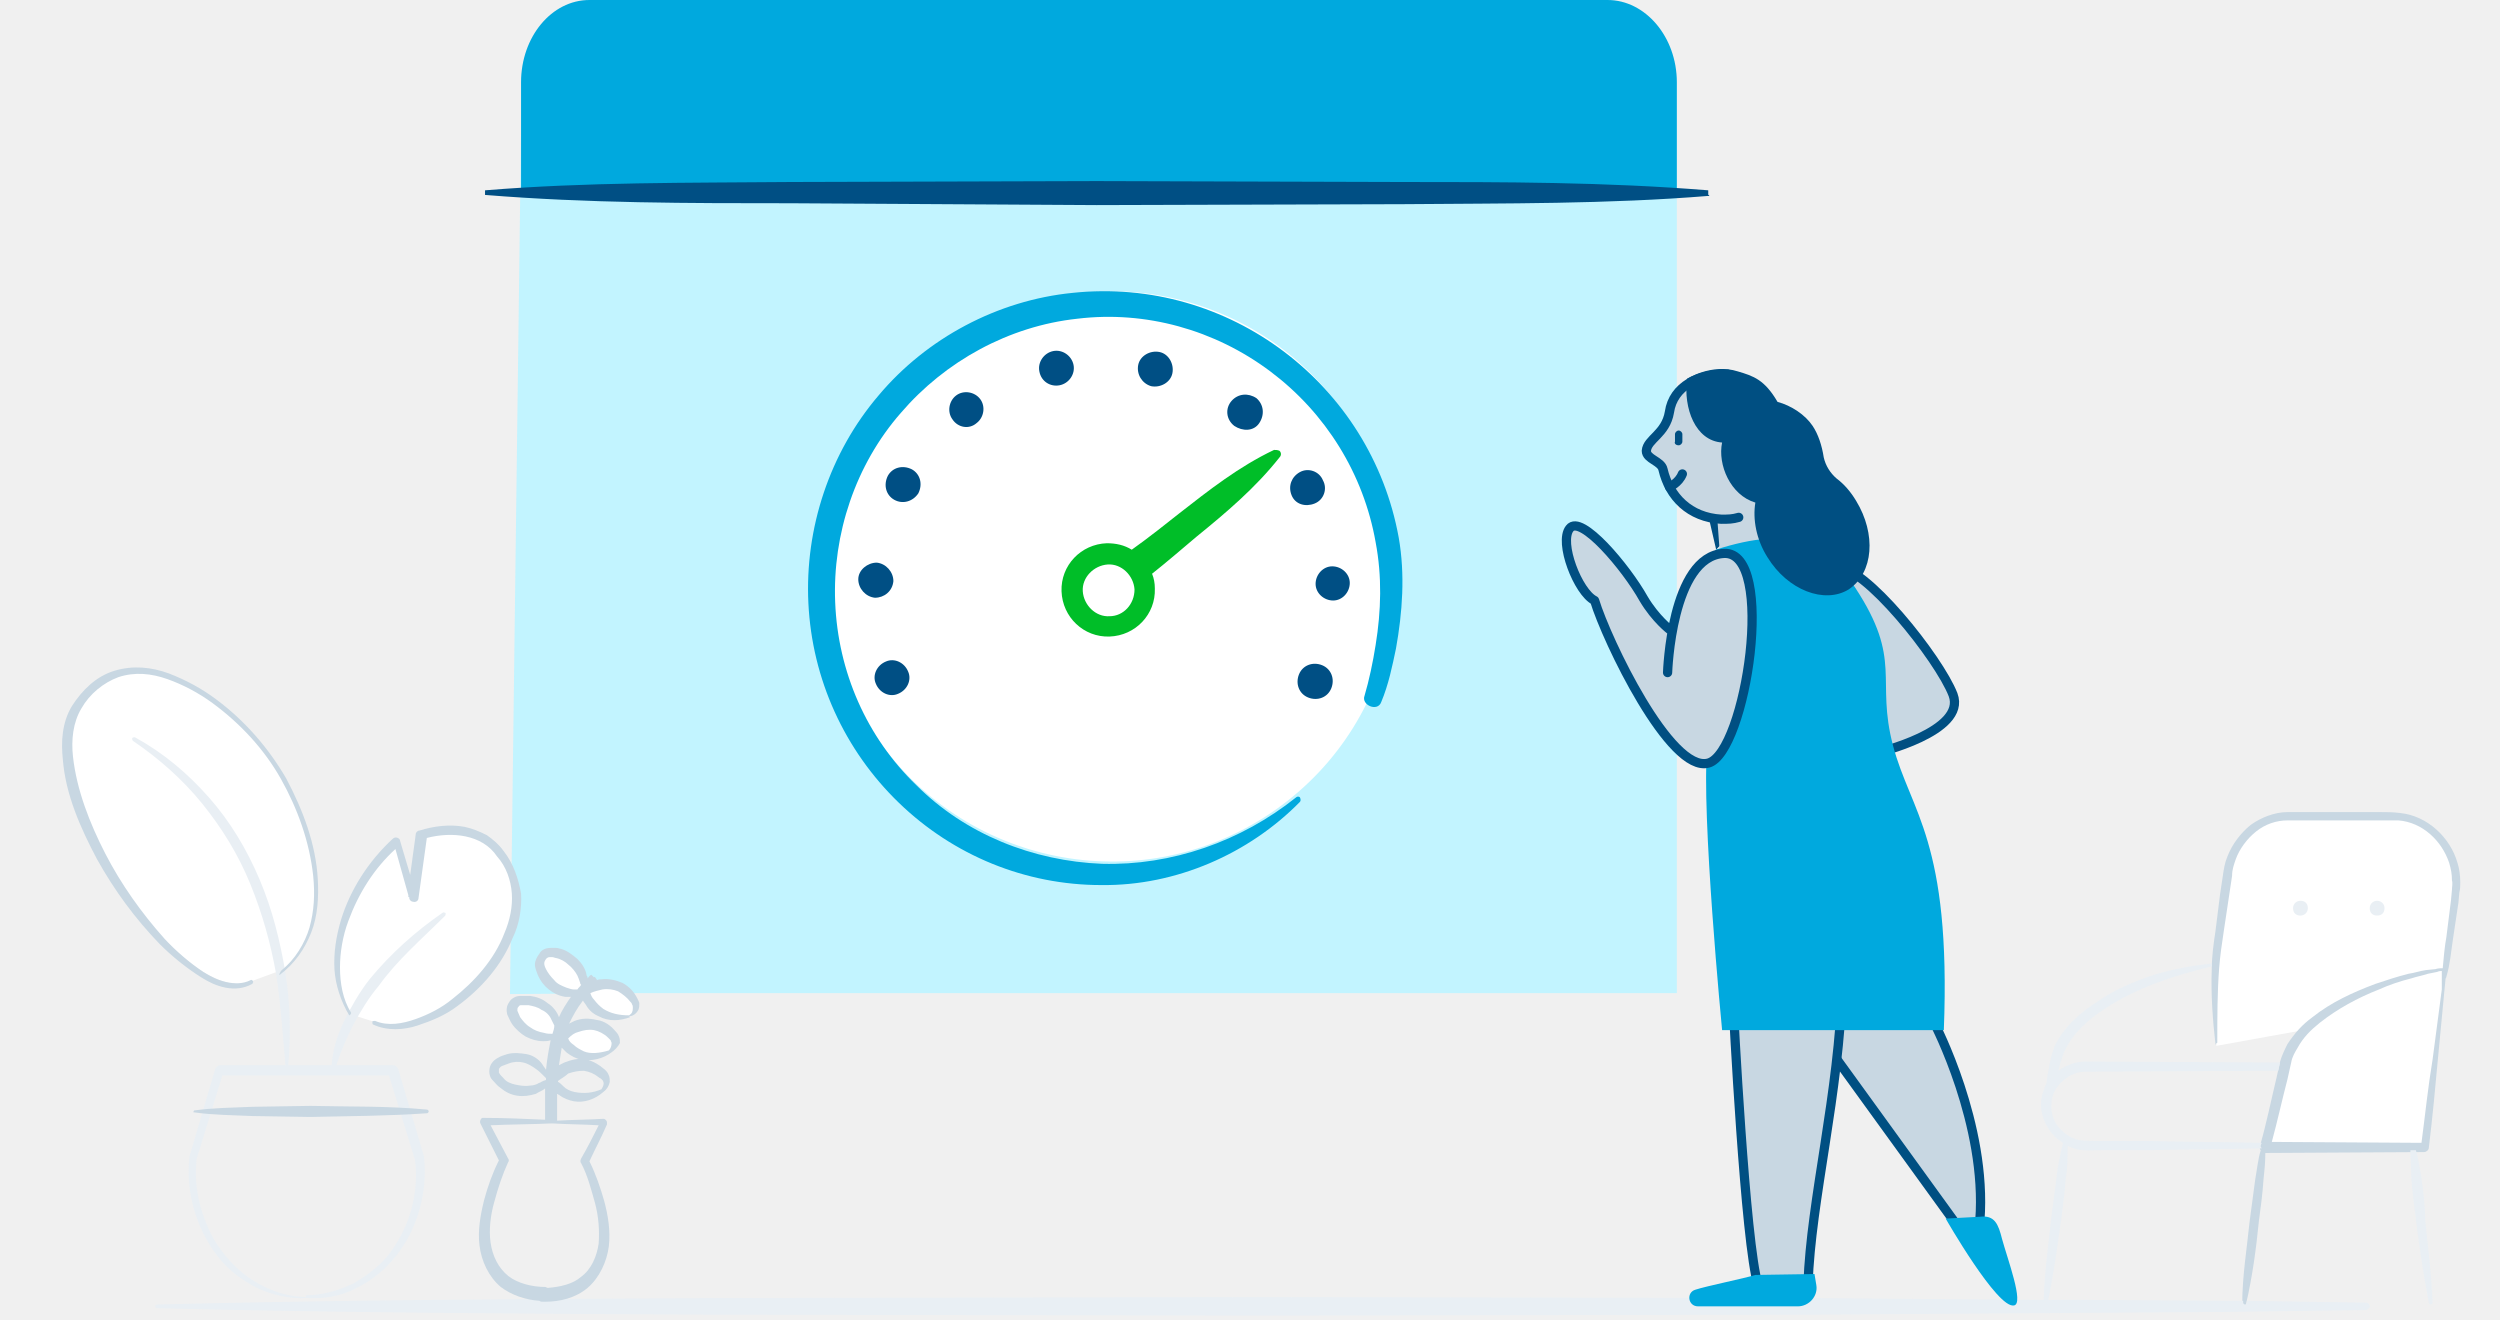
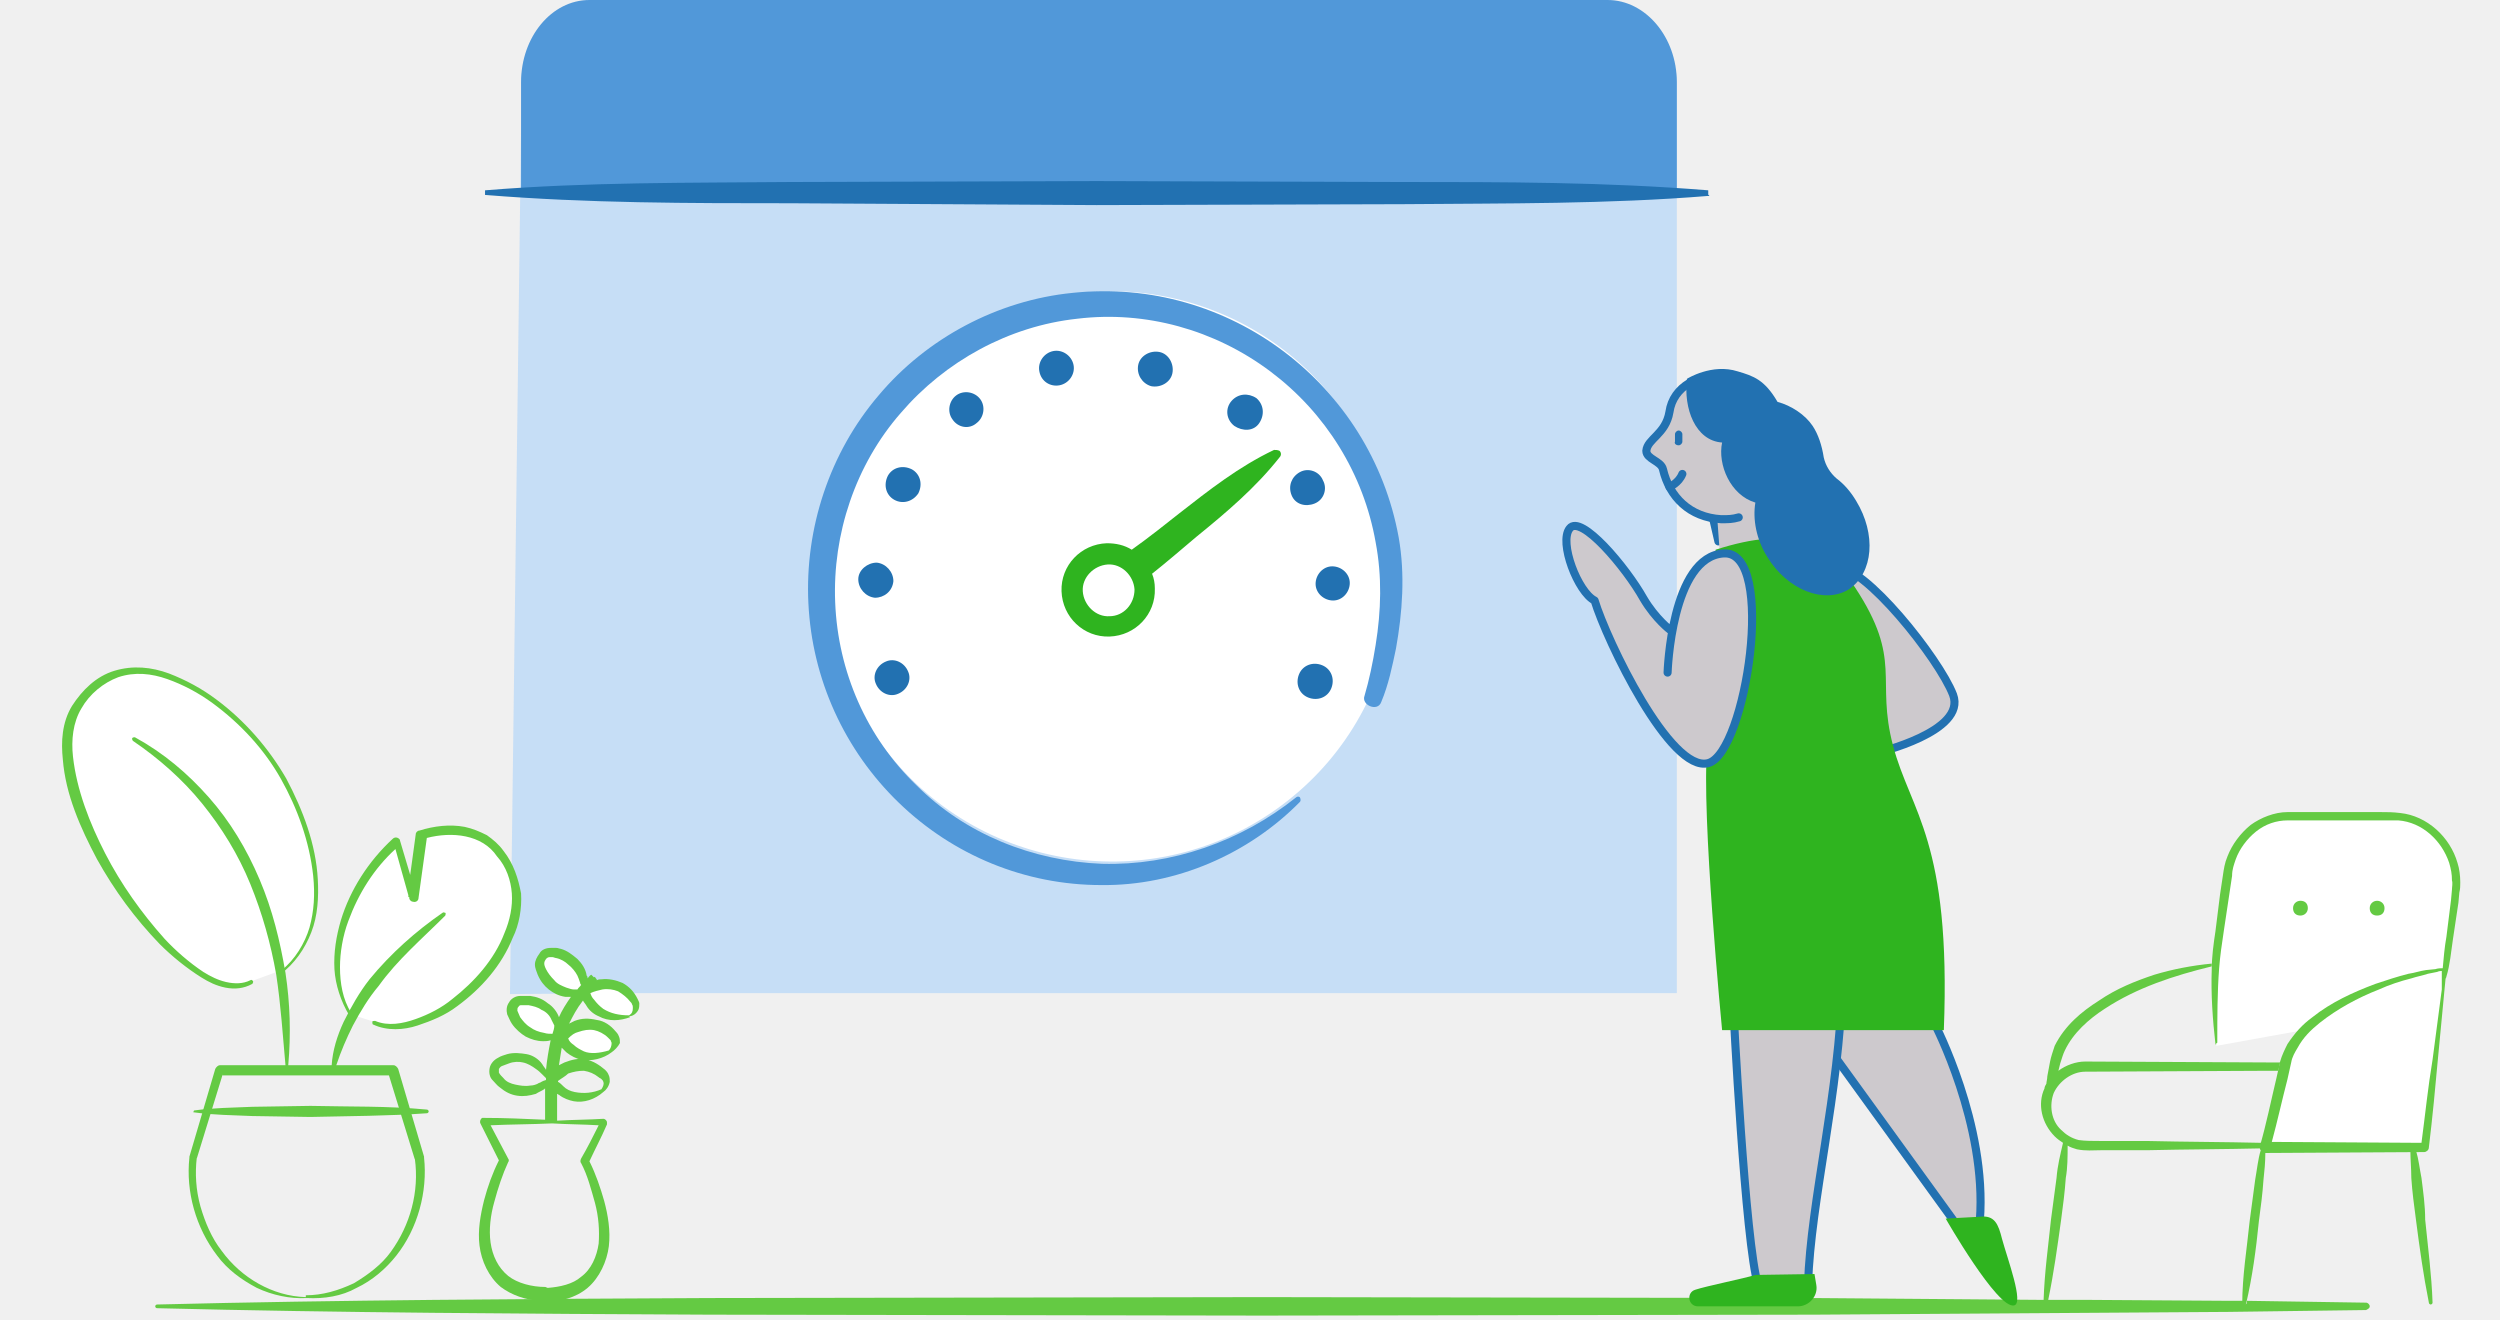
<svg xmlns="http://www.w3.org/2000/svg" id="jetpack-performance" viewBox="0 0 270.6 142.8">
-   <style>.st1{fill:#fff}.st2{fill:#00a9de}.st5,.st7{fill:#c8d7e2}.st7{stroke:#004f82;stroke-linecap:round;stroke-linejoin:round;stroke-miterlimit:10}.st10{fill:#004f82}</style>
-   <path d="M55.2 107.6l1.2-93.8V9.1c0-4.1 3.3-7.5 7.5-7.5H174c4.1 0 7.5 3.3 7.5 7.5v98.4H67.7" fill="#c2f4ff" />
-   <ellipse transform="rotate(-35.101 120.26 62.439)" class="st1" cx="120.3" cy="62.4" rx="30.8" ry="30.9" />
-   <path class="st2" d="M56.4 21.2V8.9C56.4 4 59.7 0 63.8 0H174c4.1 0 7.5 4 7.5 8.9v12.3H56.4zm59.7 10.5c-8.1.8-15.8 4.9-21 11.1-5.3 6.2-8 14.4-7.6 22.5.4 8.2 3.9 15.9 9.8 21.6 5.9 5.7 13.7 8.9 21.9 8.9 8.1.1 16-3.4 21.5-9 .1-.1.1-.3 0-.5-.1-.1-.3-.1-.4 0-6 4.8-13.5 7.4-21 7.2-7.5-.3-14.8-3.2-20.1-8.5-5.4-5.2-8.5-12.3-8.8-19.8-.3-7.4 2.2-14.9 7.1-20.5 4.8-5.6 11.7-9.4 19.1-10.2 7.4-.9 14.9 1.2 20.9 5.7 6 4.5 10.1 11.1 11.4 18.5.7 3.7.6 7.4 0 11.1-.3 1.9-.7 3.8-1.2 5.5-.4 1 1.4 1.8 1.8.7.8-1.9 1.2-3.9 1.6-5.8.7-3.9 1-8 .3-12-3-16.6-18.4-28.3-35.3-26.5z" />
-   <path d="M185 21.2c-11 .9-22 .8-33.1.9l-33.2.1-33.1-.2c-11 0-22 0-33.1-.9v-.5c11-.9 22-.8 33.1-.9l33.1-.1 33.1.1c11 0 22 0 33.1.9v.5h.1zM98.3 72.7c-.4-1-1.5-1.5-2.4-1.1-1 .4-1.5 1.5-1.1 2.4.4 1 1.5 1.5 2.4 1.1 1-.4 1.5-1.5 1.1-2.4zm-3.6-8c-1-.1-1.8-1-1.8-2s1-1.8 2-1.8c1 .1 1.8 1 1.8 2-.1 1.1-1 1.8-2 1.8zm2.1-10.6c-.9-.5-1.2-1.6-.7-2.6.5-.9 1.6-1.2 2.6-.7.9.5 1.2 1.6.7 2.6-.6.9-1.7 1.2-2.6.7zm6.3-8.7c-.6-.8-.4-2 .4-2.6.8-.6 2-.4 2.6.4.6.8.4 2-.4 2.6-.8.7-2 .5-2.6-.4zm9.4-5.2c-.2-1 .5-2 1.5-2.2 1-.2 2 .5 2.2 1.5.2 1-.5 2-1.5 2.2-1 .2-2-.4-2.2-1.5zm10.7-.7c.2-1 1.3-1.6 2.3-1.4s1.6 1.3 1.4 2.3c-.2 1-1.3 1.6-2.3 1.4a2 2 0 0 1-1.4-2.3zm10.1 3.9c.7-.8 1.8-.9 2.7-.3.8.7.9 1.8.3 2.7s-1.8.9-2.7.3c-.9-.7-1-1.9-.3-2.7zm7.4 7.7c.9-.5 2.1-.1 2.5.9.5.9.1 2.1-.9 2.5s-2.1.1-2.5-.9 0-2 .9-2.5zm3.5 10.2c1 0 1.9.8 1.9 1.8s-.8 1.9-1.8 1.9-1.9-.8-1.9-1.8.8-1.9 1.8-1.9zM143.1 72c1 .4 1.4 1.5 1 2.5s-1.5 1.4-2.5 1c-1-.4-1.4-1.5-1-2.5.4-1 1.5-1.4 2.5-1z" fill="#004f84" />
-   <path d="M138.5 48.8c-.2-.1-.4-.1-.6-.1-3.8 1.8-7.1 4.4-10.3 6.9-1 .8-3.4 2.7-5.1 3.9-.8-.5-1.7-.7-2.7-.7-2.8.1-5 2.4-4.9 5.2.1 2.8 2.4 5 5.2 4.9s5-2.4 4.9-5.2c0-.6-.1-1.1-.3-1.6 1.4-1.1 3.5-2.9 4.8-4 3.2-2.6 6.4-5.3 9-8.6.2-.2.2-.5 0-.7zm-18.4 17.9c-1.5.1-2.8-1.2-2.9-2.7-.1-1.5 1.2-2.8 2.7-2.9 1.5-.1 2.8 1.2 2.9 2.7 0 1.6-1.2 2.9-2.7 2.9z" fill="#00be28" />
-   <path class="st1" d="M239.9 113.2s-.5-5.9.1-10.2l1.1-8.3c.5-3.5 3.4-6.2 6.8-6.2H259c4.1 0 7.4 3.7 6.8 8l-1.1 8.3c-.2 1.7-1 3.2-2.1 4.3" />
-   <path class="st1" d="M264.6 104.8c-9 1.2-16.4 5.8-17.2 10.1-.9 4.2-2.2 9.2-2.2 9.2h17.3l2.1-19.3z" />
-   <path class="st5" d="M266 93.4c-.8-2.8-3.3-5.1-6.2-5.4-.8-.1-1.4-.1-2.1-.1h-10.1c-1.4 0-2.9.6-4 1.4-1.1.9-2 2.1-2.5 3.4-.3.7-.4 1.4-.5 2.1l-.3 2-.5 4c-.2 1.3-.4 2.8-.4 4.1-.1 2.7.1 5.5.4 8.1 0 .1.1.1.1-.1.1 0 .1 0 .1-.1 0-2.7 0-5.4.2-8 .1-1.3.3-2.7.5-4l.6-4 .3-2c0-.7.2-1.2.4-1.8.4-1.1 1.2-2.2 2.2-3 1-.8 2.2-1.2 3.4-1.2h12c2.6.2 4.7 2.2 5.5 4.6.2.7.3 1.2.3 1.9.1.3 0 .7 0 1l-.1 1.1-.5 4c-.2 1.1-.3 2.3-.4 3.4-.2 0-.5 0-.8.1l-1 .1c-.7.1-1.2.3-1.9.4-1.2.3-2.4.7-3.6 1.1-2.4.9-4.8 2-6.8 3.6-1.1.8-1.9 1.7-2.7 2.9-.3.6-.6 1.2-.8 1.9l-.4 1.8c-.6 2.5-1.1 5-1.8 7.4v.1c0 .1 0 .2.1.3-.3 1-.4 2.1-.6 3.2l-.6 4.5c-.3 3-.8 5.9-.8 9 0 .1.1.2.2.2s.2-.1.2-.2c.7-3 1.1-6 1.4-9 .2-1.5.4-3 .5-4.5.1-.9.2-1.9.2-2.9l17.2-.1c.2 0 .5-.2.5-.5.4-3.3.7-6.5 1-9.8l.8-8.4c0-.1.1-.2.1-.3.4-1.3.5-2.7.7-4l.6-4 .1-1.1c.1-.4.1-.7.1-1.1 0-.7-.1-1.5-.3-2.1zm-1.7 13.7l-1 7.6c-.5 3-.8 6-1.2 9l-16.2-.1c.6-2.2 1.1-4.5 1.7-6.8l.4-1.8c.1-.6.4-1.1.7-1.6.6-1.1 1.4-1.9 2.4-2.7 1.9-1.5 4.1-2.7 6.4-3.6 1.1-.5 2.3-.9 3.5-1.2.6-.2 1.2-.3 1.8-.5l1-.2c.2-.1.4-.1.5-.1v2z" />
-   <path class="st1" d="M30.5 105c4.8-3.6 5-11.5.6-20.2S14.2 67.3 8.5 76s11.7 34 19 30.1M38 109.8c-3.1-5-1.1-13.3 5-18.7l1.7 5.9.9-6.8c2.3-.8 5.9-.8 7.9 1.3 8 8.5-6.4 21.9-13 19.1M63.8 114.1c-2.1-.2-3.1-2-3.1-2s1.3-1.5 3.4-1.3c1.1.1 1.8.7 2.3 1.2.4.5.3 1.2-.3 1.6-.6.4-1.3.7-2.3.5zm4.3-4.1c.7-.2 1-1 .7-1.5-.4-.7-1-1.4-2-1.7-1.9-.7-3.5.5-3.5.5s.5 2 2.5 2.7c.9.3 1.6.2 2.3 0zm-7.6 2s0-2.2-1.8-3.2c-.9-.5-1.8-.6-2.5-.5-.7.1-1.1.8-.9 1.3.2.7.7 1.4 1.6 2 2 1.2 3.6.4 3.6.4zm2.5-4.8s.3-2.1-1.2-3.4c-.7-.6-1.4-.8-2.1-.9-.9-.1-1.5.7-1.3 1.5.2.7.6 1.3 1.2 1.9 1.7 1.4 3.4.9 3.4.9z" />
-   <path d="M261.1 123c-.1 0 0 0 0 0zM249 97.5c-.4 0-.8.3-.8.8s.3.8.8.8c.4 0 .8-.3.8-.8s-.3-.8-.8-.8zm8.3 0c-.4 0-.8.3-.8.8s.3.8.8.8.8-.3.8-.8-.4-.8-.8-.8zM14.4 80.2c-.1-.1-.1-.2-.1-.3.1-.1.2-.1.3-.1 3.1 1.7 5.7 3.9 8 6.5s4.1 5.6 5.5 8.9 2.2 6.6 2.8 10.1c.5 3.3.6 6.6.3 10h4.7c.1-1.6.6-3.2 1.3-4.7.8-1.6 1.7-3.2 2.8-4.6 2.3-2.8 5-5.2 7.9-7.2.1-.1.2 0 .3 0 .1.1 0 .2 0 .3-2.5 2.5-5.2 4.8-7.2 7.6-1.1 1.3-2 2.8-2.8 4.3-.7 1.4-1.3 2.8-1.8 4.3h6.2c.2 0 .4.2.5.4l2.8 9.5v.1c.4 3.7-.7 7.7-3 10.6-1.1 1.4-2.6 2.7-4.3 3.5-1.6.9-3.5 1.2-5.4 1.1-1.8.1-3.7-.3-5.4-1.1-1.7-.9-3.2-2-4.3-3.5-2.3-3-3.4-6.9-3-10.6v-.1l2.8-9.5c.1-.2.3-.4.5-.4h7.1c-.3-3.3-.5-6.5-1-9.8-.6-3.4-1.5-6.6-2.8-9.8-1.3-3.2-3.1-6.1-5.2-8.7-2.1-2.6-4.7-4.9-7.5-6.8zm9.7 36.1l-2.8 9.1v-.1c-.2 1.7-.1 3.5.4 5.3.5 1.7 1.2 3.4 2.3 4.8 2.1 2.9 5.5 4.9 9.1 5v-.2c1.8 0 3.5-.5 5.2-1.3 1.5-.9 3-2 4-3.4 2.1-2.9 3.1-6.5 2.6-10.1v.1l-2.8-9.1h-18zm238 11.2c-.2-1-.3-2-.6-3h-.6c0 1 .1 2 .1 3 .1 1.5.3 3 .5 4.5.4 3.1.8 6 1.4 9 0 .1.1.2.2.2s.2-.1.2-.2c-.1-3-.5-6-.8-9 0-1.5-.2-2.9-.4-4.5zm-6 13.5l-12.9-.2v.2c0 .1-.1.2-.2.2s-.2-.1-.2-.2v-.2h-1.6l-14.9-.1h-4.6c.6-2.9 1-5.8 1.4-8.7.2-1.5.4-3 .5-4.5.2-1.1.2-2.3.2-3.5.3.2.7.3 1 .4 1 .2 1.7.1 2.6.1h5c4.2-.1 8.3-.1 12.4-.2 0-.1-.1-.1-.1-.2v-.1c0-.1.1-.2.1-.3-4.1-.1-8.3-.1-12.4-.2h-5c-.9 0-1.7 0-2.4-.1-.8-.2-1.4-.6-1.9-1.1-1.1-1-1.3-2.7-.8-4 .6-1.3 2-2.3 3.4-2.3l20-.1h.9l.2-.9h-1.1l-20-.1c-1 0-2.1.4-2.9 1l.2-.8c.2-.6.3-1 .5-1.4.9-1.9 2.6-3.4 4.3-4.5 3.5-2.3 7.5-3.6 11.6-4.6v-.3c-2.1.2-4.2.6-6.2 1.2-2.1.7-4.1 1.5-6 2.8-1.9 1.2-3.7 2.7-4.8 4.9-.2.6-.4 1.2-.5 1.7l-.3 1.6c0 .3-.1.6-.1.8-.1.2-.2.3-.2.5-.8 1.7-.3 3.8 1.1 5.2.3.3.6.5.9.7-.3 1.3-.6 2.5-.7 3.8l-.6 4.5c-.3 2.9-.7 5.7-.8 8.7l-24.8-.2-59.8-.1-59.8.1c-19.9.1-39.9.2-59.8.7-.1 0-.2.1-.2.2s.1.2.2.2c19.9.5 39.9.6 59.8.7l59.8.1 59.8-.1 29.9-.2 14.9-.1 14.9-.2c.2-.1.4-.2.4-.4s-.2-.4-.4-.4z" fill="#e9eff4" />
-   <path class="st5" d="M21.8 105.8c-1.6-1-3.2-2.3-4.5-3.6-2.7-2.8-4.9-5.8-6.8-9.2-1.8-3.4-3.4-7-3.7-10.8-.2-1.9-.1-4 1-5.8 1.1-1.7 2.6-3.2 4.6-3.8 2-.6 4-.4 5.9.3 1.8.7 3.5 1.6 5.1 2.8 3.1 2.3 5.7 5.3 7.6 8.6 1.8 3.4 3.2 7.1 3.4 10.9.1 1.9 0 3.9-.7 5.7-.7 1.8-1.8 3.4-3.4 4.6h-.1c.2-.4.2-.4.3-.5 1.4-1.1 2.5-2.9 3-4.6.5-1.8.6-3.6.4-5.6-.4-3.7-1.7-7.3-3.5-10.5s-4.4-6-7.4-8.2c-1.5-1.1-3.2-2-4.9-2.6-1.7-.6-3.5-.8-5.3-.2-1.6.6-3.1 1.8-4 3.4-.9 1.5-1.1 3.4-.9 5.2.4 3.6 1.8 7.2 3.5 10.5s3.9 6.4 6.4 9.2c1.2 1.3 2.7 2.6 4.2 3.6.8.5 1.6.9 2.5 1.1.9.2 1.8.2 2.6-.2.1-.1.2 0 .3.1 0 .1 0 .2-.1.3-.9.5-1.9.6-2.9.4s-1.8-.6-2.6-1.1zm32.7-13.7c-.5-.7-1.1-1.2-1.8-1.7-.8-.4-1.5-.7-2.4-.9-1.6-.3-3.3-.1-4.9.4-.2 0-.4.2-.4.4l-.6 4.4-1.1-3.7c0-.1 0-.1-.1-.2-.2-.2-.5-.2-.7 0-2.6 2.4-4.6 5.5-5.6 8.8-.5 1.7-.8 3.5-.7 5.3.1 1.7.7 3.5 1.6 5 0 0 .1 0 .2-.2v-.1c-.9-1.4-1.2-3.2-1.2-4.9 0-1.6.3-3.4.9-5 1.1-3 2.8-5.7 5.1-7.8l1.4 5v.2h.1v.1c0 .2.2.4.4.4.3.1.6-.1.6-.4l.9-6.5c2.7-.7 6-.4 7.6 2 1 1.1 1.5 2.6 1.6 4 .1 1.4-.2 2.9-.8 4.3-1.1 2.9-3.3 5.3-5.6 7.1-1.2 1-2.6 1.7-4 2.2-1.4.5-3 .8-4.4.2-.1 0-.3 0-.3.1s0 .3.1.3c1.5.7 3.3.6 4.8.1s3-1.1 4.3-2.1c2.6-1.9 4.8-4.4 6-7.4.7-1.4 1-3.2.9-4.8-.3-1.6-.8-3.2-1.9-4.6zm-8.3 28c-4.2-.4-8.4-.3-12.6-.4l-6.3.1c-2.1.1-4.2.1-6.3.4-.1.2-.1.2 0 .2 2.1.3 4.2.3 6.3.4l6.3.1c4.2-.1 8.4-.1 12.6-.4.1 0 .2-.1.2-.2s-.1-.2-.2-.2zm-25.3.1zm0 0zM69 108.1c-.4-.8-.9-1.3-1.6-1.7-.7-.3-1.5-.5-2.3-.4-.2 0-.3 0-.5.1 0-.1 0-.1-.1-.2-.1-.2-.2-.2-.2-.1l-.3-.3c-.2.1-.3.3-.4.4 0-.1 0-.2-.1-.3-.1-.7-.5-1.3-1-1.8-.6-.5-1.1-.9-1.8-1.1-.1 0-.3-.1-.5-.1h-.6c-.5 0-1 .2-1.2.6-.3.4-.5.8-.5 1.2s.2.8.3 1.1c.3.7.7 1.2 1.2 1.6.5.4 1.1.7 1.8.8h.6c-.5.7-1 1.5-1.3 2.2-.2-.6-.7-1.2-1.2-1.5-.6-.5-1.2-.7-1.9-.8h-1.1c-.5 0-1 .3-1.2.7-.3.4-.3.9-.2 1.3.2.4.3.7.5 1 .4.6 1 1.1 1.5 1.4.6.3 1.2.5 1.9.5.2 0 .5 0 .8-.1-.2 1-.4 2.1-.5 3.2-.1-.2-.3-.4-.4-.6-.4-.6-1.1-1-1.7-1.1s-1.4-.2-2.1 0c-.3.1-.7.2-1 .4-.4.2-.8.6-.9 1.1-.1.5 0 1 .3 1.3.3.3.5.6.8.8.6.5 1.2.8 1.9.9.7.1 1.3 0 2-.2.3-.2.6-.3.9-.5l.1-.1v3.4c-2.2-.1-4.4-.2-6.6-.2h-.2c-.2.1-.3.4-.2.6l2 4c-.7 1.4-1.2 2.8-1.6 4.3-.4 1.6-.7 3.3-.5 4.9.2 1.7 1 3.4 2.3 4.5 1.2.9 2.7 1.4 4.2 1.5.1.1.2.1.4.1h.2c1.6 0 3.3-.4 4.6-1.5 1.3-1.1 2.1-2.9 2.3-4.5.2-1.7-.1-3.4-.5-4.9-.4-1.4-.9-2.9-1.6-4.3.6-1.3 1.3-2.6 1.9-4v-.2c0-.2-.2-.4-.4-.4-1.6.1-3.3.1-5 .2v-2.9c.1 0 .1.1.2.1.5.4 1.1.6 1.6.7 1.1.2 2.3-.2 3.2-1 .3-.2.6-.6.7-1.1 0-.2 0-.5-.1-.7-.1-.3-.3-.5-.4-.6-.6-.5-1.3-1-2.1-1.1-.8-.2-1.5 0-2.3.3l-.6.3c.1-.7.2-1.3.3-1.9l.5.5c.5.4 1.1.7 1.6.8 1.1.2 2.4-.1 3.3-.8.3-.2.7-.6.9-1 0-.2 0-.5-.1-.7-.1-.3-.3-.5-.4-.6-.5-.6-1.2-1.1-2-1.2-.9-.2-1.6-.2-2.4.1l-.6.3c.4-.8.8-1.6 1.5-2.5.1.2.3.4.4.6.3.5.8.9 1.3 1.1 1.1.6 2.3.5 3.4.1l-.1-.1c.4 0 .8-.3 1-.7.1-.2.1-.5.1-.7 0-.1-.1-.3-.2-.5zm-6.4 3.6c.6-.2 1.1-.3 1.7-.2.5.1 1.1.4 1.5.8l.3.3c0 .1.1.2.1.3 0 .3-.1.6-.3.8-1 .3-2 .4-2.7.1-.4-.2-.8-.4-1.1-.7-.3-.2-.5-.4-.6-.7.4-.4.7-.6 1.1-.7zm-.5-4.6c-.2 0-.5-.1-.8-.2-.5-.2-1-.4-1.3-.8-.4-.4-.7-.8-.9-1.2-.3-.6-.2-.8 0-1.1.1-.1.2-.2.4-.2H59.8c.1 0 .3.1.4.1.5.1 1 .4 1.3.7.4.3.8.8 1 1.2.1.2.2.5.3.8 0 .1 0 .1.1.2-.1.2-.3.3-.4.5h-.4zm-2.3 4.8c-.3 0-.6 0-.9-.1-.6-.1-1.1-.3-1.5-.6-.5-.3-.8-.7-1.1-1.1-.1-.2-.2-.5-.3-.7 0-.2 0-.3.1-.4.1-.1.1-.2.3-.2h.8c.5.1 1 .2 1.4.5.5.2.9.6 1.1 1.1l.3.6c0 .3-.1.6-.2.9zm-1 5.1l-.2.1c-.1.1-.3.1-.4.2-.2.1-.5.2-.8.2-.6.1-1.1 0-1.6-.1s-1-.3-1.3-.7c-.2-.2-.4-.4-.5-.6v-.4c.1-.1.1-.2.3-.3.3-.1.5-.2.8-.3.5-.2 1.1-.2 1.5-.1.5.1 1 .4 1.4.7.3.2.5.4.7.6l.3.3.1.1v.2l-.3.1zm6 17.6c-.2 1.4-.8 2.8-1.9 3.6-.9.8-2.3 1.1-3.6 1.2-.1 0-.2-.1-.3-.1-1.4 0-3-.4-4-1.2-1.1-.9-1.7-2.2-1.9-3.6-.2-1.4 0-3 .4-4.4.4-1.5.9-3 1.5-4.3.1-.1.1-.3 0-.4l-1.9-3.6c2.2-.1 4.4-.1 6.6-.2h.1c1.7.1 3.3.1 5 .2-.6 1.2-1.2 2.4-1.9 3.6-.1.2-.1.4 0 .5.7 1.3 1.1 2.9 1.5 4.3.4 1.5.5 3 .4 4.4zm-3.3-18.4c.6-.2 1.1-.3 1.7-.3.6.1 1.1.3 1.6.7.1.1.2.1.3.2.1.1.2.2.2.3.1.2 0 .5-.2.8-.9.4-1.9.5-2.9.3-.5-.1-.9-.3-1.2-.6-.2-.2-.4-.4-.6-.5v-.1c.4-.3.8-.5 1.1-.8zm6.6-6.3c-1.1 0-2-.2-2.8-.7-.4-.3-.7-.6-1-1-.2-.2-.3-.4-.4-.7.4-.2.9-.3 1.3-.4.6-.1 1.2 0 1.7.2.5.3 1 .7 1.3 1.1.1.1.2.2.2.3.1.1.1.3.1.4 0 .4-.1.6-.4.8z" />
-   <path class="st7" d="M209.4 110.8s5.7 10.9 4.9 21.3l-.9 2.7-18.1-25" />
-   <path class="st7" d="M187.6 108.8s1.3 25.9 2.7 30.3l5.4-.1c.3-9.1 3.4-20.7 3.7-32.4M198.7 61.4c3-.4 11.2 9.9 12.7 13.8 1.5 4-8.3 6.3-8.3 6.3" />
-   <path d="M185.4 56.2c1.3.3 2.8-.1 2.8-.1.1 0 .1.1.1.1l-2.3 2.4-.6-2.6" fill="#004f82" stroke="#004f82" stroke-width=".876" stroke-miterlimit="10" />
-   <path class="st5" d="M192.4 63.3h-6l-1-13.8h7z" />
-   <path class="st7" d="M187 40.5c-3.1-.1-5.9 1.3-6.3 4.1-.4 2.4-2.4 2.9-2.5 4.2 0 .9 1.6 1.1 1.8 2 .7 3 2.9 5.2 6.3 5.4.8 0 1.2 0 1.9-.2" />
-   <path d="M182.1 51.3c-.4 1-1.4 1.4-1.4 1.4" fill="none" stroke="#004f82" stroke-linecap="round" stroke-linejoin="round" stroke-miterlimit="10" />
-   <path class="st10" d="M181.7 48.2c.2 0 .4-.2.4-.4V47c0-.2-.2-.4-.4-.4s-.4.2-.4.4v.8c-.1.2.1.4.4.4z" />
-   <path class="st2" d="M185.7 59.5c8.4-2.7 11.9-.7 15.1 4.1 5.2 7.9 2.2 9.9 4.1 17.1 1.9 7.2 6.3 10.3 5.5 30.8h-24s-2.3-23.7-1.6-30.6M210.6 131.9s5.6 9.8 7.4 9.4c1.1-.2-.7-5-1.3-7.2-.4-1.6-.8-2.6-2.4-2.4l-3.7.2z" />
-   <path class="st7" d="M180.8 68.2s-1.6-1.2-2.9-3.4c-1.9-3.4-6.8-9.2-8-7.6-1.2 1.5.9 6.9 2.7 7.8 1.3 4.3 8.2 18.7 12.3 17.6s7.4-23 1.7-22.7c-5.7.3-6.1 12.9-6.1 12.9" />
-   <path class="st10" d="M200.9 54.2c-.6-1-1.3-1.8-2.1-2.4-.7-.6-1.2-1.4-1.4-2.3-.2-1.3-.6-2.5-1.2-3.4-.8-1.2-2.3-2.2-3.8-2.6-1.4-2.4-2.6-2.8-4.3-3.3-2.8-.9-5.5.8-5.5.8-.4 3.2.9 6.7 3.8 6.9-.5 2.4.9 5.7 3.6 6.5-.3 1.8.1 4 1.3 5.9 2.2 3.6 6.2 5.1 8.8 3.5 2.7-1.8 3-6 .8-9.6z" />
-   <path class="st2" d="M190 138c-1.3.4-5.3 1.2-6.5 1.6-1 .3-.8 1.8.3 1.8h10.8c1.2 0 2.2-1.1 2-2.3l-.2-1.2-6.4.1z" />
+   <style>.c1{fill:#2271B1;}.c2{fill:#5198D9;}.c3{fill:#C6DEF6;}.c5{fill:#2FB41F;}.c6{fill:#64CA43;}.c7{fill:#CDC9CD;}.c9{fill:#FFF;}.s1{stroke:#2271B1;stroke-linecap:round;stroke-linejoin:round;stroke-miterlimit:10;stroke-width:0.876;}</style>
+   <path class="c3" d="M55.2 107.6l1.2-93.8V9.1c0-4.1 3.3-7.5 7.5-7.5H174c4.1 0 7.5 3.3 7.5 7.5v98.4H67.7" />
+   <ellipse class="c9" transform="rotate(-35.101 120.26 62.439)" cx="120.3" cy="62.4" rx="30.8" ry="30.9" />
+   <path class="c2" d="M56.4 21.2V8.9C56.4 4 59.7 0 63.8 0H174c4.1 0 7.5 4 7.5 8.9v12.3H56.4zm59.7 10.5c-8.1.8-15.8 4.9-21 11.1-5.3 6.2-8 14.4-7.6 22.5.4 8.2 3.9 15.9 9.8 21.6 5.9 5.7 13.7 8.9 21.9 8.9 8.1.1 16-3.4 21.5-9 .1-.1.1-.3 0-.5-.1-.1-.3-.1-.4 0-6 4.8-13.5 7.4-21 7.2-7.5-.3-14.8-3.2-20.1-8.5-5.4-5.2-8.5-12.3-8.8-19.8-.3-7.4 2.2-14.9 7.1-20.5 4.8-5.6 11.7-9.4 19.1-10.2 7.4-.9 14.9 1.2 20.9 5.7 6 4.5 10.1 11.1 11.4 18.5.7 3.7.6 7.4 0 11.1-.3 1.9-.7 3.8-1.2 5.5-.4 1 1.4 1.8 1.8.7.8-1.9 1.2-3.9 1.6-5.8.7-3.9 1-8 .3-12-3-16.6-18.4-28.3-35.3-26.5z" />
+   <path class="c1" d="M185 21.2c-11 .9-22 .8-33.1.9l-33.2.1-33.1-.2c-11 0-22 0-33.1-.9v-.5c11-.9 22-.8 33.1-.9l33.1-.1 33.1.1c11 0 22 0 33.1.9v.5h.1zM98.3 72.7c-.4-1-1.5-1.5-2.4-1.1-1 .4-1.5 1.5-1.1 2.4.4 1 1.5 1.5 2.4 1.1 1-.4 1.5-1.5 1.1-2.4zm-3.6-8c-1-.1-1.8-1-1.8-2s1-1.8 2-1.8c1 .1 1.8 1 1.8 2-.1 1.1-1 1.8-2 1.8zm2.1-10.6c-.9-.5-1.2-1.6-.7-2.6.5-.9 1.6-1.2 2.6-.7.9.5 1.2 1.6.7 2.6-.6.9-1.7 1.2-2.6.7zm6.3-8.7c-.6-.8-.4-2 .4-2.6.8-.6 2-.4 2.6.4.6.8.4 2-.4 2.6-.8.7-2 .5-2.6-.4zm9.4-5.2c-.2-1 .5-2 1.5-2.2 1-.2 2 .5 2.2 1.5.2 1-.5 2-1.5 2.2-1 .2-2-.4-2.2-1.5zm10.7-.7c.2-1 1.3-1.6 2.3-1.4s1.6 1.3 1.4 2.3c-.2 1-1.3 1.6-2.3 1.4a2 2 0 0 1-1.4-2.3zm10.1 3.9c.7-.8 1.8-.9 2.7-.3.8.7.9 1.8.3 2.7s-1.8.9-2.7.3c-.9-.7-1-1.9-.3-2.7zm7.4 7.7c.9-.5 2.1-.1 2.5.9.5.9.1 2.1-.9 2.5s-2.1.1-2.5-.9 0-2 .9-2.5zm3.5 10.2c1 0 1.9.8 1.9 1.8s-.8 1.9-1.8 1.9-1.9-.8-1.9-1.8.8-1.9 1.8-1.9zM143.1 72c1 .4 1.4 1.5 1 2.5s-1.5 1.4-2.5 1c-1-.4-1.4-1.5-1-2.5.4-1 1.5-1.4 2.5-1z" />
+   <path class="c5" d="M138.5 48.8c-.2-.1-.4-.1-.6-.1-3.8 1.8-7.1 4.4-10.3 6.9-1 .8-3.4 2.7-5.1 3.9-.8-.5-1.7-.7-2.7-.7-2.8.1-5 2.4-4.9 5.2.1 2.8 2.4 5 5.2 4.9s5-2.4 4.9-5.2c0-.6-.1-1.1-.3-1.6 1.4-1.1 3.5-2.9 4.8-4 3.2-2.6 6.4-5.3 9-8.6.2-.2.2-.5 0-.7zm-18.4 17.9c-1.5.1-2.8-1.2-2.9-2.7-.1-1.5 1.2-2.8 2.7-2.9 1.5-.1 2.8 1.2 2.9 2.7 0 1.6-1.2 2.9-2.7 2.9z" />
+   <path class="c9" d="M239.9 113.2s-.5-5.9.1-10.2l1.1-8.3c.5-3.5 3.4-6.2 6.8-6.2H259c4.1 0 7.4 3.7 6.8 8l-1.1 8.3c-.2 1.7-1 3.2-2.1 4.3" />
+   <path class="c9" d="M264.6 104.8c-9 1.2-16.4 5.8-17.2 10.1-.9 4.2-2.2 9.2-2.2 9.2h17.3l2.1-19.3z" />
+   <path class="c6" d="M266 93.4c-.8-2.8-3.3-5.1-6.2-5.4-.8-.1-1.4-.1-2.1-.1h-10.1c-1.4 0-2.9.6-4 1.4-1.1.9-2 2.1-2.5 3.4-.3.7-.4 1.4-.5 2.1l-.3 2-.5 4c-.2 1.3-.4 2.8-.4 4.1-.1 2.7.1 5.5.4 8.1 0 .1.1.1.1-.1.1 0 .1 0 .1-.1 0-2.7 0-5.4.2-8 .1-1.3.3-2.7.5-4l.6-4 .3-2c0-.7.2-1.2.4-1.8.4-1.1 1.2-2.2 2.2-3 1-.8 2.2-1.2 3.4-1.2h12c2.6.2 4.7 2.2 5.5 4.6.2.7.3 1.2.3 1.9.1.3 0 .7 0 1l-.1 1.1-.5 4c-.2 1.1-.3 2.3-.4 3.4-.2 0-.5 0-.8.1l-1 .1c-.7.1-1.2.3-1.9.4-1.2.3-2.4.7-3.6 1.1-2.4.9-4.8 2-6.8 3.6-1.1.8-1.9 1.7-2.7 2.9-.3.6-.6 1.2-.8 1.9l-.4 1.8c-.6 2.5-1.1 5-1.8 7.4v.1c0 .1 0 .2.1.3-.3 1-.4 2.1-.6 3.2l-.6 4.5c-.3 3-.8 5.9-.8 9 0 .1.1.2.2.2s.2-.1.2-.2c.7-3 1.1-6 1.4-9 .2-1.5.4-3 .5-4.5.1-.9.2-1.9.2-2.9l17.2-.1c.2 0 .5-.2.5-.5.4-3.3.7-6.5 1-9.8l.8-8.4c0-.1.1-.2.1-.3.4-1.3.5-2.7.7-4l.6-4 .1-1.1c.1-.4.1-.7.1-1.1 0-.7-.1-1.5-.3-2.1zm-1.7 13.7l-1 7.6c-.5 3-.8 6-1.2 9l-16.2-.1c.6-2.2 1.1-4.5 1.7-6.8l.4-1.8c.1-.6.4-1.1.7-1.6.6-1.1 1.4-1.9 2.4-2.7 1.9-1.5 4.1-2.7 6.4-3.6 1.1-.5 2.3-.9 3.5-1.2.6-.2 1.2-.3 1.8-.5l1-.2c.2-.1.4-.1.5-.1v2z" />
+   <path class="c9" d="M30.5 105c4.8-3.6 5-11.5.6-20.2S14.2 67.3 8.5 76s11.7 34 19 30.1M38 109.8c-3.1-5-1.1-13.3 5-18.7l1.7 5.9.9-6.8c2.3-.8 5.9-.8 7.9 1.3 8 8.5-6.4 21.9-13 19.1M63.8 114.1c-2.1-.2-3.1-2-3.1-2s1.3-1.5 3.4-1.3c1.1.1 1.8.7 2.3 1.2.4.5.3 1.2-.3 1.6-.6.4-1.3.7-2.3.5zm4.3-4.1c.7-.2 1-1 .7-1.5-.4-.7-1-1.4-2-1.7-1.9-.7-3.5.5-3.5.5s.5 2 2.5 2.7c.9.3 1.6.2 2.3 0zm-7.6 2s0-2.2-1.8-3.2c-.9-.5-1.8-.6-2.5-.5-.7.1-1.1.8-.9 1.3.2.7.7 1.4 1.6 2 2 1.2 3.6.4 3.6.4zm2.5-4.8s.3-2.1-1.2-3.4c-.7-.6-1.4-.8-2.1-.9-.9-.1-1.5.7-1.3 1.5.2.7.6 1.3 1.2 1.9 1.7 1.4 3.4.9 3.4.9z" />
+   <path class="c6" d="M261.1 123c-.1 0 0 0 0 0zM249 97.5c-.4 0-.8.3-.8.8s.3.8.8.8c.4 0 .8-.3.8-.8s-.3-.8-.8-.8zm8.3 0c-.4 0-.8.3-.8.8s.3.8.8.8.8-.3.8-.8-.4-.8-.8-.8zM14.4 80.2c-.1-.1-.1-.2-.1-.3.1-.1.2-.1.3-.1 3.1 1.7 5.7 3.9 8 6.5s4.1 5.6 5.5 8.9 2.2 6.6 2.8 10.1c.5 3.3.6 6.6.3 10h4.7c.1-1.6.6-3.2 1.3-4.7.8-1.6 1.7-3.2 2.8-4.6 2.3-2.8 5-5.2 7.9-7.2.1-.1.2 0 .3 0 .1.1 0 .2 0 .3-2.5 2.5-5.2 4.8-7.2 7.6-1.1 1.3-2 2.8-2.8 4.3-.7 1.4-1.3 2.8-1.8 4.3h6.2c.2 0 .4.2.5.4l2.8 9.5v.1c.4 3.7-.7 7.7-3 10.6-1.1 1.4-2.6 2.7-4.3 3.5-1.6.9-3.5 1.2-5.4 1.1-1.8.1-3.7-.3-5.4-1.1-1.7-.9-3.2-2-4.3-3.5-2.3-3-3.4-6.9-3-10.6v-.1l2.8-9.5c.1-.2.3-.4.5-.4h7.1c-.3-3.3-.5-6.5-1-9.8-.6-3.4-1.5-6.6-2.8-9.8-1.3-3.2-3.1-6.1-5.2-8.7-2.1-2.6-4.7-4.9-7.5-6.8zm9.7 36.1l-2.8 9.1v-.1c-.2 1.7-.1 3.5.4 5.3.5 1.7 1.2 3.4 2.3 4.8 2.1 2.9 5.5 4.9 9.1 5v-.2c1.8 0 3.5-.5 5.2-1.3 1.5-.9 3-2 4-3.4 2.1-2.9 3.1-6.5 2.6-10.1v.1l-2.8-9.1h-18zm238 11.2c-.2-1-.3-2-.6-3h-.6c0 1 .1 2 .1 3 .1 1.5.3 3 .5 4.5.4 3.1.8 6 1.4 9 0 .1.1.2.2.2s.2-.1.2-.2c-.1-3-.5-6-.8-9 0-1.5-.2-2.9-.4-4.5zm-6 13.5l-12.9-.2v.2c0 .1-.1.2-.2.2s-.2-.1-.2-.2v-.2h-1.6l-14.9-.1h-4.6c.6-2.9 1-5.8 1.4-8.7.2-1.5.4-3 .5-4.5.2-1.1.2-2.3.2-3.5.3.2.7.3 1 .4 1 .2 1.7.1 2.6.1h5c4.2-.1 8.3-.1 12.4-.2 0-.1-.1-.1-.1-.2v-.1c0-.1.1-.2.1-.3-4.1-.1-8.3-.1-12.4-.2h-5c-.9 0-1.7 0-2.4-.1-.8-.2-1.4-.6-1.9-1.1-1.1-1-1.3-2.7-.8-4 .6-1.3 2-2.3 3.4-2.3l20-.1h.9l.2-.9h-1.1l-20-.1c-1 0-2.1.4-2.9 1l.2-.8c.2-.6.3-1 .5-1.4.9-1.9 2.6-3.4 4.3-4.5 3.5-2.3 7.5-3.6 11.6-4.6v-.3c-2.1.2-4.2.6-6.2 1.2-2.1.7-4.1 1.5-6 2.8-1.9 1.2-3.7 2.7-4.8 4.9-.2.6-.4 1.2-.5 1.7l-.3 1.6c0 .3-.1.6-.1.8-.1.2-.2.3-.2.5-.8 1.7-.3 3.8 1.1 5.2.3.3.6.5.9.7-.3 1.3-.6 2.5-.7 3.8l-.6 4.5c-.3 2.9-.7 5.7-.8 8.7l-24.8-.2-59.8-.1-59.8.1c-19.9.1-39.9.2-59.8.7-.1 0-.2.1-.2.2s.1.2.2.2c19.9.5 39.9.6 59.8.7l59.8.1 59.8-.1 29.9-.2 14.9-.1 14.9-.2c.2-.1.4-.2.4-.4s-.2-.4-.4-.4z" />
+   <path class="c6" d="M21.8 105.8c-1.6-1-3.2-2.3-4.5-3.6-2.7-2.8-4.9-5.8-6.8-9.2-1.8-3.4-3.4-7-3.7-10.8-.2-1.9-.1-4 1-5.8 1.1-1.7 2.6-3.2 4.6-3.8 2-.6 4-.4 5.9.3 1.8.7 3.5 1.6 5.1 2.8 3.1 2.3 5.7 5.3 7.6 8.6 1.8 3.4 3.2 7.1 3.4 10.9.1 1.9 0 3.9-.7 5.7-.7 1.8-1.8 3.4-3.4 4.6h-.1c.2-.4.2-.4.3-.5 1.4-1.1 2.5-2.9 3-4.6.5-1.8.6-3.6.4-5.6-.4-3.7-1.7-7.3-3.5-10.5s-4.4-6-7.4-8.2c-1.5-1.1-3.2-2-4.9-2.6-1.7-.6-3.5-.8-5.3-.2-1.6.6-3.1 1.8-4 3.4-.9 1.5-1.1 3.4-.9 5.2.4 3.6 1.8 7.2 3.5 10.5s3.9 6.4 6.4 9.2c1.2 1.3 2.7 2.6 4.2 3.6.8.5 1.6.9 2.5 1.1.9.2 1.8.2 2.6-.2.1-.1.2 0 .3.1 0 .1 0 .2-.1.3-.9.5-1.9.6-2.9.4s-1.8-.6-2.6-1.1zm32.7-13.7c-.5-.7-1.1-1.2-1.8-1.7-.8-.4-1.5-.7-2.4-.9-1.6-.3-3.3-.1-4.9.4-.2 0-.4.2-.4.4l-.6 4.4-1.1-3.7c0-.1 0-.1-.1-.2-.2-.2-.5-.2-.7 0-2.6 2.4-4.6 5.5-5.6 8.8-.5 1.7-.8 3.5-.7 5.3.1 1.7.7 3.5 1.6 5 0 0 .1 0 .2-.2v-.1c-.9-1.4-1.2-3.2-1.2-4.9 0-1.6.3-3.4.9-5 1.1-3 2.8-5.7 5.1-7.8l1.4 5v.2h.1v.1c0 .2.2.4.4.4.3.1.6-.1.6-.4l.9-6.5c2.7-.7 6-.4 7.6 2 1 1.1 1.5 2.6 1.6 4 .1 1.4-.2 2.9-.8 4.3-1.1 2.9-3.3 5.3-5.6 7.1-1.2 1-2.6 1.7-4 2.2-1.4.5-3 .8-4.4.2-.1 0-.3 0-.3.1s0 .3.1.3c1.5.7 3.3.6 4.8.1s3-1.1 4.3-2.1c2.6-1.9 4.8-4.4 6-7.4.7-1.4 1-3.2.9-4.8-.3-1.6-.8-3.2-1.9-4.6zm-8.3 28c-4.2-.4-8.4-.3-12.6-.4l-6.3.1c-2.1.1-4.2.1-6.3.4-.1.2-.1.2 0 .2 2.1.3 4.2.3 6.3.4l6.3.1c4.2-.1 8.4-.1 12.6-.4.1 0 .2-.1.2-.2s-.1-.2-.2-.2zm-25.3.1zm0 0zM69 108.1c-.4-.8-.9-1.3-1.6-1.7-.7-.3-1.5-.5-2.3-.4-.2 0-.3 0-.5.1 0-.1 0-.1-.1-.2-.1-.2-.2-.2-.2-.1l-.3-.3c-.2.1-.3.3-.4.4 0-.1 0-.2-.1-.3-.1-.7-.5-1.3-1-1.8-.6-.5-1.1-.9-1.8-1.1-.1 0-.3-.1-.5-.1h-.6c-.5 0-1 .2-1.2.6-.3.4-.5.8-.5 1.2s.2.8.3 1.1c.3.7.7 1.2 1.2 1.6.5.4 1.1.7 1.8.8h.6c-.5.7-1 1.5-1.3 2.2-.2-.6-.7-1.2-1.2-1.5-.6-.5-1.2-.7-1.9-.8h-1.1c-.5 0-1 .3-1.2.7-.3.4-.3.9-.2 1.3.2.4.3.7.5 1 .4.6 1 1.1 1.5 1.4.6.3 1.2.5 1.9.5.2 0 .5 0 .8-.1-.2 1-.4 2.1-.5 3.2-.1-.2-.3-.4-.4-.6-.4-.6-1.1-1-1.7-1.1s-1.4-.2-2.1 0c-.3.1-.7.2-1 .4-.4.2-.8.6-.9 1.1-.1.5 0 1 .3 1.3.3.3.5.6.8.8.6.5 1.2.8 1.9.9.7.1 1.3 0 2-.2.3-.2.6-.3.9-.5l.1-.1v3.4c-2.2-.1-4.4-.2-6.6-.2h-.2c-.2.1-.3.4-.2.6l2 4c-.7 1.4-1.2 2.8-1.6 4.3-.4 1.6-.7 3.3-.5 4.9.2 1.7 1 3.4 2.3 4.5 1.2.9 2.7 1.4 4.2 1.5.1.1.2.1.4.1h.2c1.6 0 3.3-.4 4.6-1.5 1.3-1.1 2.1-2.9 2.3-4.5.2-1.7-.1-3.4-.5-4.9-.4-1.4-.9-2.9-1.6-4.3.6-1.3 1.3-2.6 1.9-4v-.2c0-.2-.2-.4-.4-.4-1.6.1-3.3.1-5 .2v-2.9c.1 0 .1.1.2.1.5.4 1.1.6 1.6.7 1.1.2 2.3-.2 3.2-1 .3-.2.6-.6.7-1.1 0-.2 0-.5-.1-.7-.1-.3-.3-.5-.4-.6-.6-.5-1.3-1-2.1-1.1-.8-.2-1.5 0-2.3.3l-.6.3c.1-.7.2-1.3.3-1.9l.5.5c.5.4 1.1.7 1.6.8 1.1.2 2.4-.1 3.3-.8.3-.2.7-.6.9-1 0-.2 0-.5-.1-.7-.1-.3-.3-.5-.4-.6-.5-.6-1.2-1.1-2-1.2-.9-.2-1.6-.2-2.4.1l-.6.3c.4-.8.8-1.6 1.5-2.5.1.2.3.4.4.6.3.5.8.9 1.3 1.1 1.1.6 2.3.5 3.4.1l-.1-.1c.4 0 .8-.3 1-.7.1-.2.1-.5.1-.7 0-.1-.1-.3-.2-.5zm-6.4 3.6c.6-.2 1.1-.3 1.7-.2.5.1 1.1.4 1.5.8l.3.3c0 .1.1.2.1.3 0 .3-.1.6-.3.8-1 .3-2 .4-2.7.1-.4-.2-.8-.4-1.1-.7-.3-.2-.5-.4-.6-.7.4-.4.7-.6 1.1-.7zm-.5-4.6c-.2 0-.5-.1-.8-.2-.5-.2-1-.4-1.3-.8-.4-.4-.7-.8-.9-1.2-.3-.6-.2-.8 0-1.1.1-.1.2-.2.4-.2H59.8c.1 0 .3.1.4.1.5.1 1 .4 1.3.7.4.3.8.8 1 1.2.1.2.2.5.3.8 0 .1 0 .1.1.2-.1.2-.3.3-.4.5h-.4zm-2.3 4.8c-.3 0-.6 0-.9-.1-.6-.1-1.1-.3-1.5-.6-.5-.3-.8-.7-1.1-1.1-.1-.2-.2-.5-.3-.7 0-.2 0-.3.1-.4.1-.1.1-.2.3-.2h.8c.5.1 1 .2 1.4.5.5.2.9.6 1.1 1.1l.3.6c0 .3-.1.6-.2.9zm-1 5.1l-.2.1c-.1.1-.3.1-.4.2-.2.1-.5.2-.8.2-.6.1-1.1 0-1.6-.1s-1-.3-1.3-.7c-.2-.2-.4-.4-.5-.6v-.4c.1-.1.1-.2.3-.3.3-.1.5-.2.8-.3.5-.2 1.1-.2 1.5-.1.5.1 1 .4 1.4.7.3.2.5.4.7.6l.3.3.1.1v.2l-.3.1zm6 17.6c-.2 1.4-.8 2.8-1.9 3.6-.9.8-2.3 1.1-3.6 1.2-.1 0-.2-.1-.3-.1-1.4 0-3-.4-4-1.2-1.1-.9-1.7-2.2-1.9-3.6-.2-1.4 0-3 .4-4.4.4-1.5.9-3 1.5-4.3.1-.1.1-.3 0-.4l-1.9-3.6c2.2-.1 4.4-.1 6.6-.2h.1c1.7.1 3.3.1 5 .2-.6 1.2-1.2 2.4-1.9 3.6-.1.2-.1.4 0 .5.7 1.3 1.1 2.9 1.5 4.3.4 1.5.5 3 .4 4.4zm-3.3-18.4c.6-.2 1.1-.3 1.7-.3.6.1 1.1.3 1.6.7.1.1.2.1.3.2.1.1.2.2.2.3.1.2 0 .5-.2.8-.9.4-1.9.5-2.9.3-.5-.1-.9-.3-1.2-.6-.2-.2-.4-.4-.6-.5v-.1c.4-.3.8-.5 1.1-.8zm6.6-6.3c-1.1 0-2-.2-2.8-.7-.4-.3-.7-.6-1-1-.2-.2-.3-.4-.4-.7.4-.2.9-.3 1.3-.4.6-.1 1.2 0 1.7.2.5.3 1 .7 1.3 1.1.1.1.2.2.2.3.1.1.1.3.1.4 0 .4-.1.6-.4.8z" />
+   <path class="c7 s1" d="M209.4 110.8s5.7 10.9 4.9 21.3l-.9 2.7-18.1-25" />
+   <path class="c7 s1" d="M187.6 108.8s1.3 25.9 2.7 30.3l5.4-.1c.3-9.1 3.4-20.7 3.7-32.4M198.7 61.4c3-.4 11.2 9.9 12.7 13.8 1.5 4-8.3 6.3-8.3 6.3" />
+   <path class="c1 s1" d="M185.4 56.2c1.3.3 2.8-.1 2.8-.1.1 0 .1.1.1.1l-2.3 2.4-.6-2.6" />
+   <path class="c7" d="M192.4 63.3h-6l-1-13.8h7z" />
+   <path class="c7 s1" d="M187 40.5c-3.1-.1-5.9 1.3-6.3 4.1-.4 2.4-2.4 2.9-2.5 4.2 0 .9 1.6 1.1 1.8 2 .7 3 2.9 5.2 6.3 5.4.8 0 1.2 0 1.9-.2" />
+   <path class="c10 s1" d="M182.1 51.3c-.4 1-1.4 1.4-1.4 1.4" />
+   <path class="c1" d="M181.7 48.2c.2 0 .4-.2.4-.4V47c0-.2-.2-.4-.4-.4s-.4.2-.4.4v.8c-.1.2.1.4.4.4z" />
+   <path class="c5" d="M185.7 59.5c8.4-2.7 11.9-.7 15.1 4.1 5.2 7.9 2.2 9.9 4.1 17.1 1.9 7.2 6.3 10.3 5.5 30.8h-24s-2.3-23.7-1.6-30.6M210.6 131.9s5.6 9.8 7.4 9.4c1.1-.2-.7-5-1.3-7.2-.4-1.6-.8-2.6-2.4-2.4l-3.7.2z" />
+   <path class="c7 s1" d="M180.8 68.2s-1.6-1.2-2.9-3.4c-1.9-3.4-6.8-9.2-8-7.6-1.2 1.5.9 6.9 2.7 7.8 1.3 4.3 8.2 18.7 12.3 17.6s7.4-23 1.7-22.7c-5.7.3-6.1 12.9-6.1 12.9" />
+   <path class="c1" d="M200.9 54.2c-.6-1-1.3-1.8-2.1-2.4-.7-.6-1.2-1.4-1.4-2.3-.2-1.3-.6-2.5-1.2-3.4-.8-1.2-2.3-2.2-3.8-2.6-1.4-2.4-2.6-2.8-4.3-3.3-2.8-.9-5.5.8-5.5.8-.4 3.2.9 6.7 3.8 6.9-.5 2.4.9 5.7 3.6 6.5-.3 1.8.1 4 1.3 5.9 2.2 3.6 6.2 5.1 8.8 3.5 2.7-1.8 3-6 .8-9.6z" />
+   <path class="c5" d="M190 138c-1.3.4-5.3 1.2-6.5 1.6-1 .3-.8 1.8.3 1.8h10.8c1.2 0 2.2-1.1 2-2.3l-.2-1.2-6.4.1z" />
</svg>
